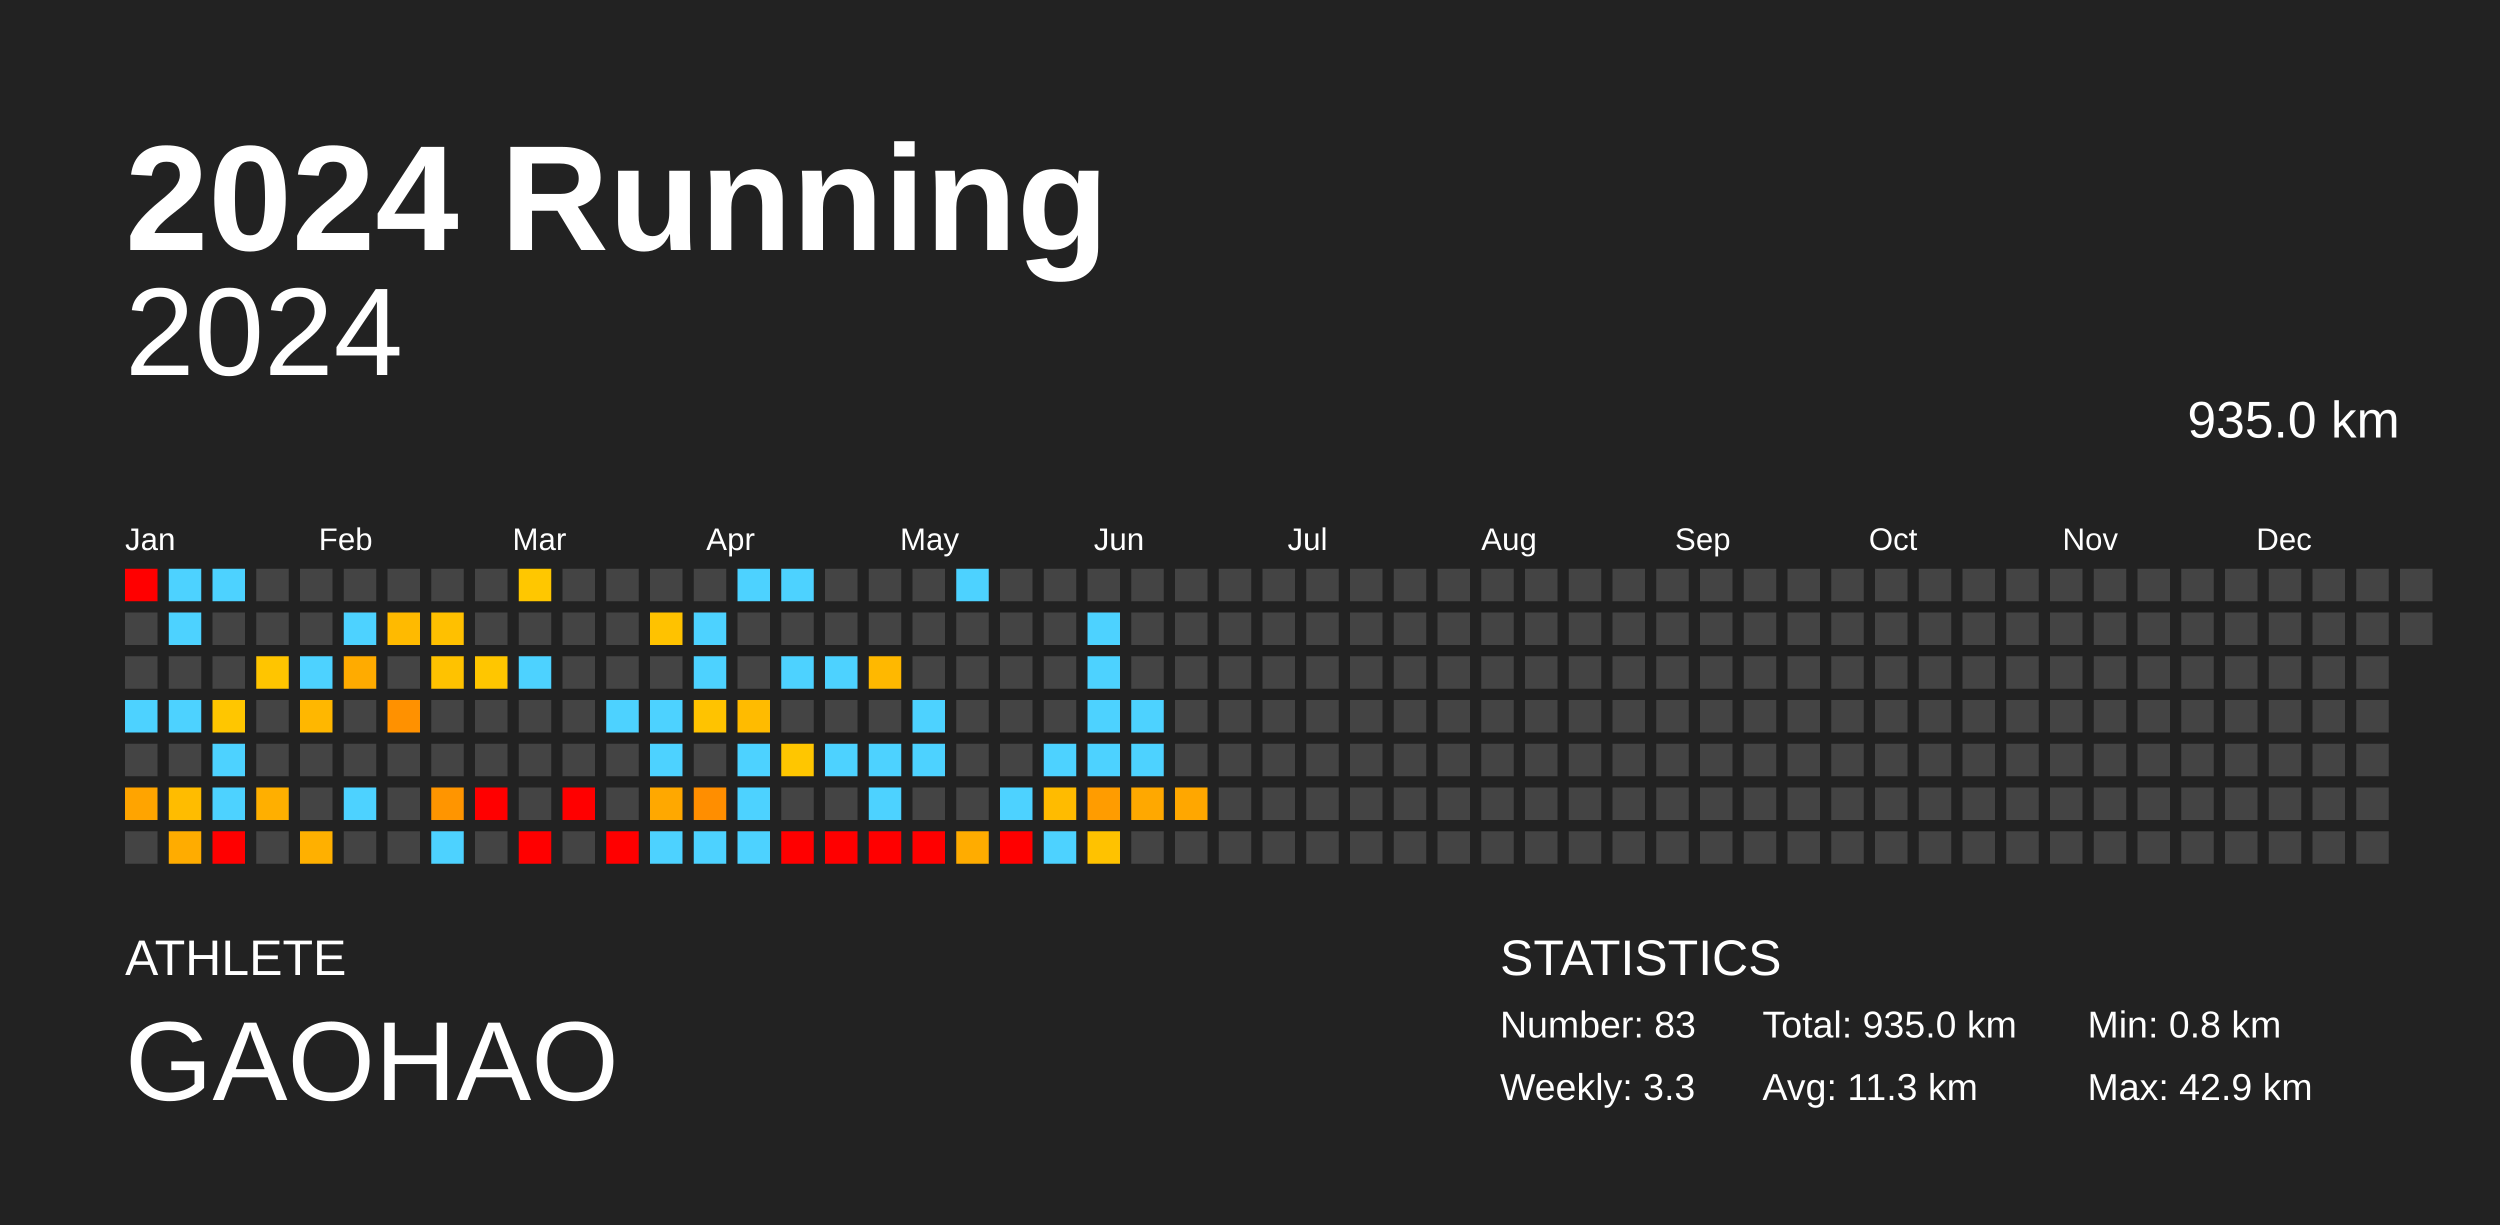
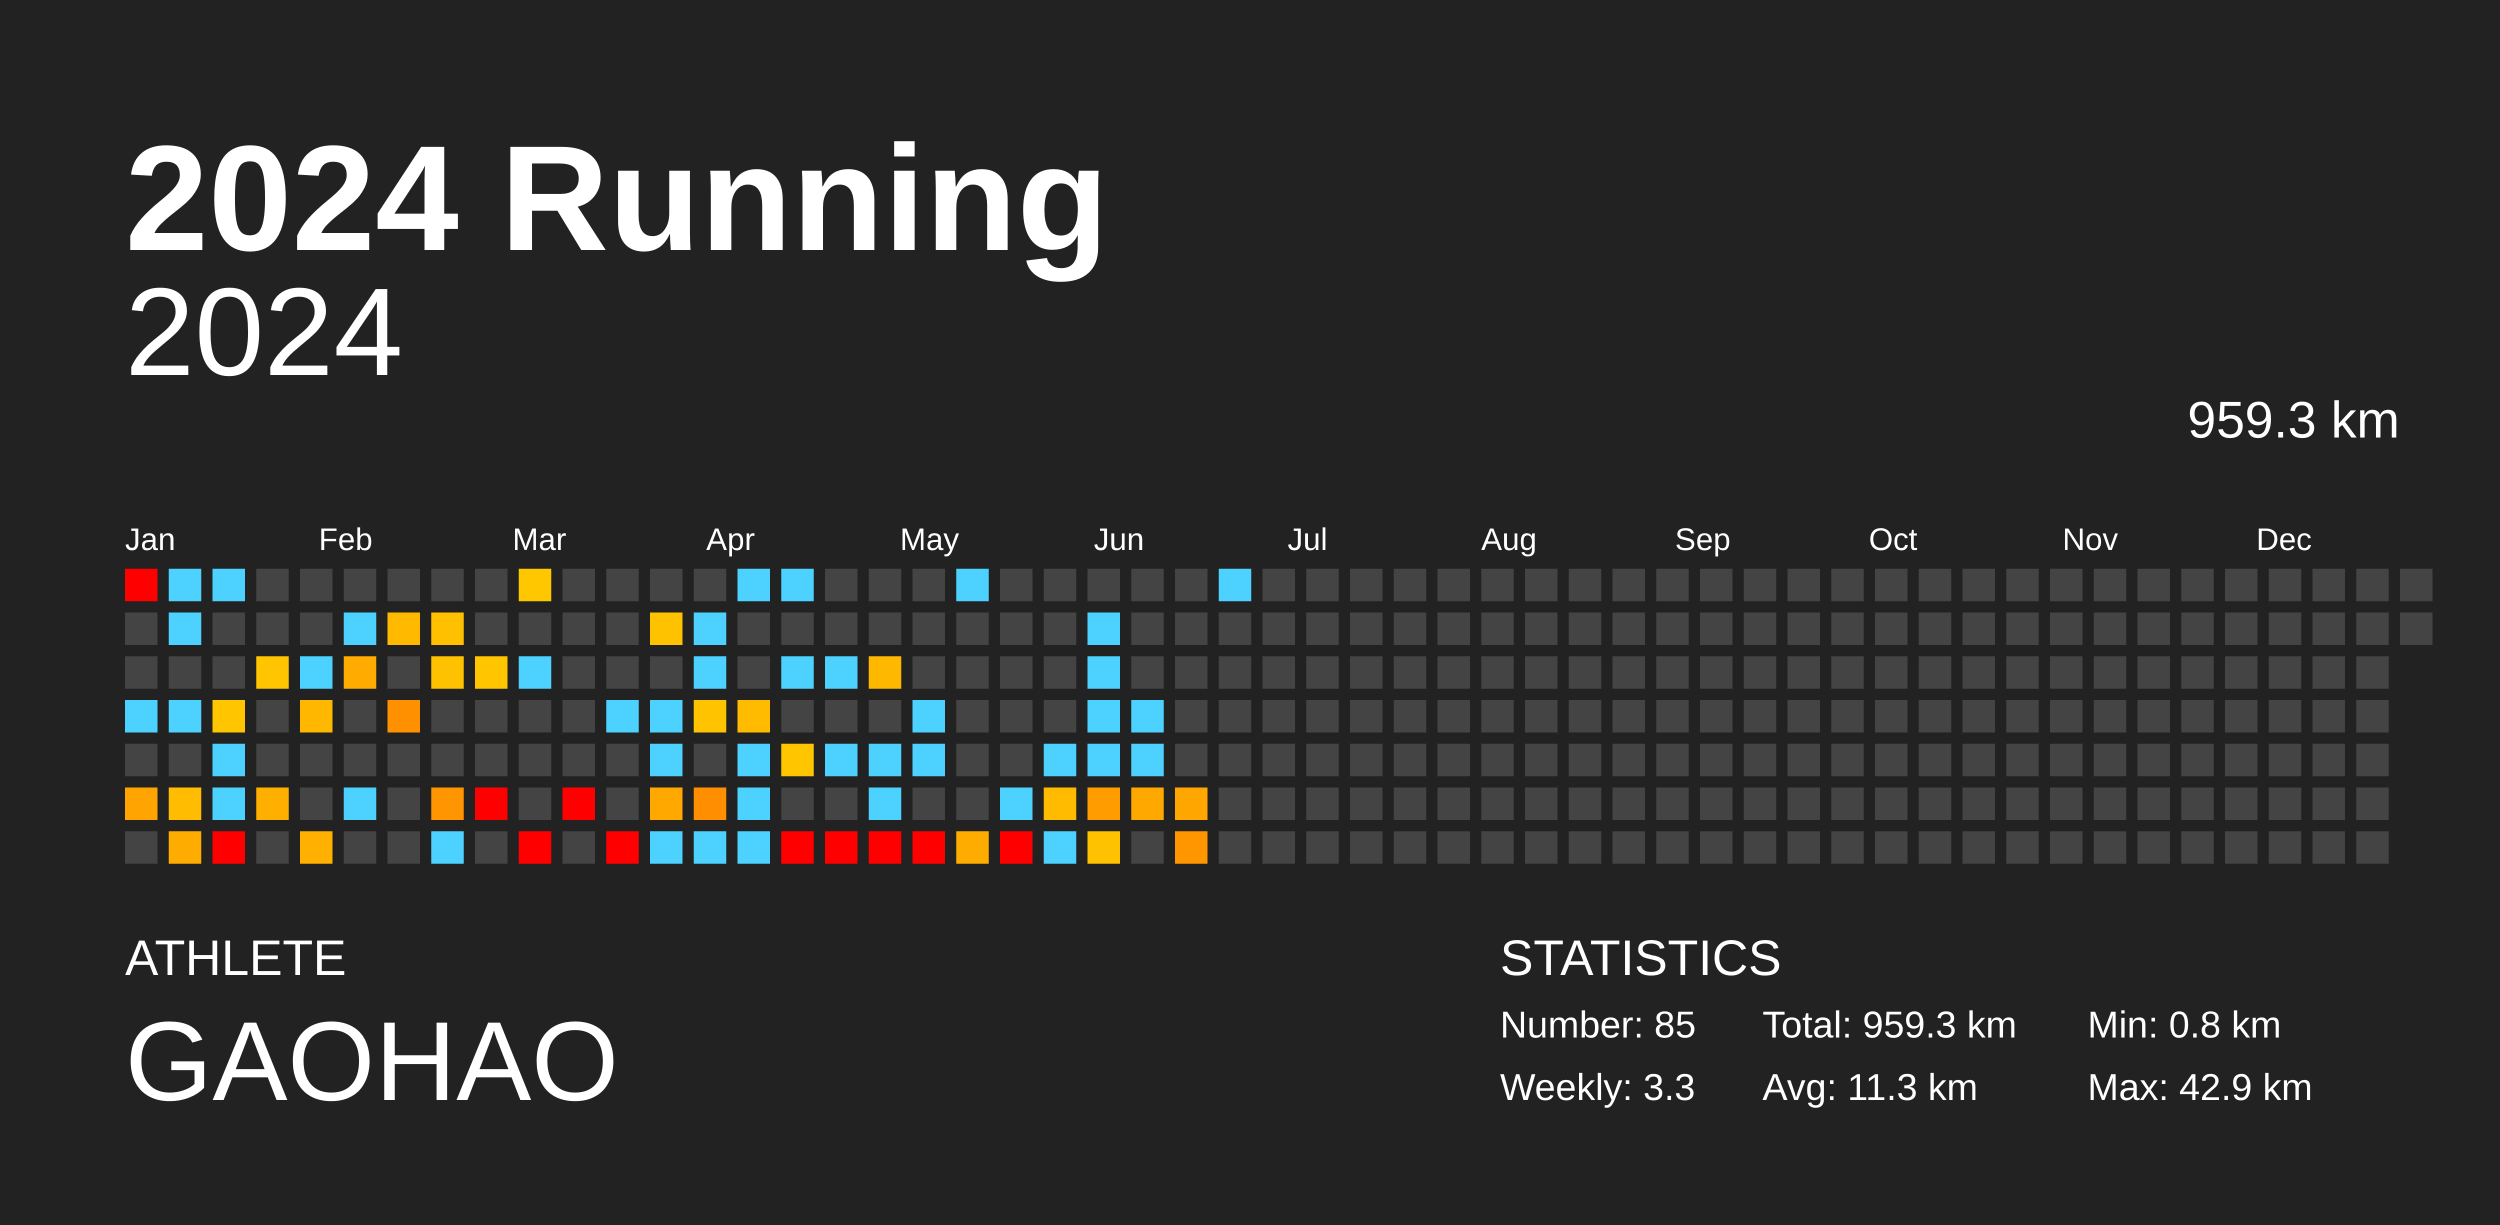
<svg xmlns="http://www.w3.org/2000/svg" baseProfile="full" height="98mm" version="1.1" viewBox="0,0,200,98" width="200mm">
  <defs />
  <rect fill="#222222" height="98" width="200" x="0" y="0" />
  <text fill="#FFFFFF" style="font-size:12px; font-family:Arial; font-weight:bold;" x="10" y="20">2024 Running</text>
  <text fill="#FFFFFF" style="font-size:4px; font-family:Arial" x="10" y="78">ATHLETE</text>
  <text fill="#FFFFFF" style="font-size:9px; font-family:Arial" x="10" y="88">GAOHAO</text>
  <text fill="#FFFFFF" style="font-size:4px; font-family:Arial" x="120" y="78">STATISTICS</text>
-   <text fill="#FFFFFF" style="font-size:3px; font-family:Arial" x="120" y="83">Number: 83</text>
+   <text fill="#FFFFFF" style="font-size:3px; font-family:Arial" x="120" y="83">Number: 85</text>
  <text fill="#FFFFFF" style="font-size:3px; font-family:Arial" x="120" y="88">Weekly: 3.3</text>
-   <text fill="#FFFFFF" style="font-size:3px; font-family:Arial" x="141" y="83">Total: 935.0 km</text>
+   <text fill="#FFFFFF" style="font-size:3px; font-family:Arial" x="141" y="83">Total: 959.3 km</text>
  <text fill="#FFFFFF" style="font-size:3px; font-family:Arial" x="141" y="88">Avg: 11.3 km</text>
  <text fill="#FFFFFF" style="font-size:3px; font-family:Arial" x="167" y="83">Min: 0.8 km</text>
  <text fill="#FFFFFF" style="font-size:3px; font-family:Arial" x="167" y="88">Max: 42.9 km</text>
  <text alignment-baseline="hanging" fill="#FFFFFF" style="font-size:10.0px; font-family:Arial;" x="10" y="30">2024</text>
-   <text alignment-baseline="hanging" fill="#FFFFFF" style="font-size:4.125px; font-family:Arial;" x="175" y="35">935.0 km</text>
+   <text alignment-baseline="hanging" fill="#FFFFFF" style="font-size:4.125px; font-family:Arial;" x="175" y="35">959.3 km</text>
  <text fill="#FFFFFF" style="font-size:2.5px; font-family:Arial" x="10.0" y="44">Jan</text>
  <text fill="#FFFFFF" style="font-size:2.5px; font-family:Arial" x="25.5" y="44">Feb</text>
  <text fill="#FFFFFF" style="font-size:2.5px; font-family:Arial" x="41.0" y="44">Mar</text>
  <text fill="#FFFFFF" style="font-size:2.5px; font-family:Arial" x="56.5" y="44">Apr</text>
  <text fill="#FFFFFF" style="font-size:2.5px; font-family:Arial" x="72.0" y="44">May</text>
  <text fill="#FFFFFF" style="font-size:2.5px; font-family:Arial" x="87.5" y="44">Jun</text>
  <text fill="#FFFFFF" style="font-size:2.5px; font-family:Arial" x="103.0" y="44">Jul</text>
  <text fill="#FFFFFF" style="font-size:2.5px; font-family:Arial" x="118.5" y="44">Aug</text>
  <text fill="#FFFFFF" style="font-size:2.5px; font-family:Arial" x="134.0" y="44">Sep</text>
  <text fill="#FFFFFF" style="font-size:2.5px; font-family:Arial" x="149.5" y="44">Oct</text>
  <text fill="#FFFFFF" style="font-size:2.5px; font-family:Arial" x="165.0" y="44">Nov</text>
  <text fill="#FFFFFF" style="font-size:2.5px; font-family:Arial" x="180.5" y="44">Dec</text>
  <rect fill="red" height="2.6" width="2.6" x="10.0" y="45.5" />
  <rect fill="#444444" height="2.6" width="2.6" x="10.0" y="49.0" />
  <rect fill="#444444" height="2.6" width="2.6" x="10.0" y="52.5" />
  <rect fill="#4dd2ff" height="2.6" width="2.6" x="10.0" y="56.0" />
  <rect fill="#444444" height="2.6" width="2.6" x="10.0" y="59.5" />
  <rect fill="#ffa400" height="2.6" width="2.6" x="10.0" y="63.0" />
  <rect fill="#444444" height="2.6" width="2.6" x="10.0" y="66.5" />
  <rect fill="#4dd2ff" height="2.6" width="2.6" x="13.5" y="45.5" />
  <rect fill="#4dd2ff" height="2.6" width="2.6" x="13.5" y="49.0" />
  <rect fill="#444444" height="2.6" width="2.6" x="13.5" y="52.5" />
  <rect fill="#4dd2ff" height="2.6" width="2.6" x="13.5" y="56.0" />
  <rect fill="#444444" height="2.6" width="2.6" x="13.5" y="59.5" />
  <rect fill="#ffbc00" height="2.6" width="2.6" x="13.5" y="63.0" />
  <rect fill="#ffac00" height="2.6" width="2.6" x="13.5" y="66.5" />
  <rect fill="#4dd2ff" height="2.6" width="2.6" x="17.0" y="45.5" />
  <rect fill="#444444" height="2.6" width="2.6" x="17.0" y="49.0" />
  <rect fill="#444444" height="2.6" width="2.6" x="17.0" y="52.5" />
  <rect fill="#ffc600" height="2.6" width="2.6" x="17.0" y="56.0" />
  <rect fill="#4dd2ff" height="2.6" width="2.6" x="17.0" y="59.5" />
  <rect fill="#4dd2ff" height="2.6" width="2.6" x="17.0" y="63.0" />
  <rect fill="red" height="2.6" width="2.6" x="17.0" y="66.5" />
  <rect fill="#444444" height="2.6" width="2.6" x="20.5" y="45.5" />
  <rect fill="#444444" height="2.6" width="2.6" x="20.5" y="49.0" />
  <rect fill="#ffc500" height="2.6" width="2.6" x="20.5" y="52.5" />
  <rect fill="#444444" height="2.6" width="2.6" x="20.5" y="56.0" />
  <rect fill="#444444" height="2.6" width="2.6" x="20.5" y="59.5" />
  <rect fill="#ffaf00" height="2.6" width="2.6" x="20.5" y="63.0" />
  <rect fill="#444444" height="2.6" width="2.6" x="20.5" y="66.5" />
  <rect fill="#444444" height="2.6" width="2.6" x="24.0" y="45.5" />
  <rect fill="#444444" height="2.6" width="2.6" x="24.0" y="49.0" />
  <rect fill="#4dd2ff" height="2.6" width="2.6" x="24.0" y="52.5" />
  <rect fill="#ffb700" height="2.6" width="2.6" x="24.0" y="56.0" />
  <rect fill="#444444" height="2.6" width="2.6" x="24.0" y="59.5" />
  <rect fill="#444444" height="2.6" width="2.6" x="24.0" y="63.0" />
  <rect fill="#ffb000" height="2.6" width="2.6" x="24.0" y="66.5" />
  <rect fill="#444444" height="2.6" width="2.6" x="27.5" y="45.5" />
  <rect fill="#4dd2ff" height="2.6" width="2.6" x="27.5" y="49.0" />
  <rect fill="#ffab00" height="2.6" width="2.6" x="27.5" y="52.5" />
  <rect fill="#444444" height="2.6" width="2.6" x="27.5" y="56.0" />
  <rect fill="#444444" height="2.6" width="2.6" x="27.5" y="59.5" />
  <rect fill="#4dd2ff" height="2.6" width="2.6" x="27.5" y="63.0" />
  <rect fill="#444444" height="2.6" width="2.6" x="27.5" y="66.5" />
  <rect fill="#444444" height="2.6" width="2.6" x="31.0" y="45.5" />
  <rect fill="#ffba00" height="2.6" width="2.6" x="31.0" y="49.0" />
  <rect fill="#444444" height="2.6" width="2.6" x="31.0" y="52.5" />
  <rect fill="#ff9100" height="2.6" width="2.6" x="31.0" y="56.0" />
  <rect fill="#444444" height="2.6" width="2.6" x="31.0" y="59.5" />
  <rect fill="#444444" height="2.6" width="2.6" x="31.0" y="63.0" />
  <rect fill="#444444" height="2.6" width="2.6" x="31.0" y="66.5" />
  <rect fill="#444444" height="2.6" width="2.6" x="34.5" y="45.5" />
  <rect fill="#ffc000" height="2.6" width="2.6" x="34.5" y="49.0" />
  <rect fill="#ffc200" height="2.6" width="2.6" x="34.5" y="52.5" />
  <rect fill="#444444" height="2.6" width="2.6" x="34.5" y="56.0" />
  <rect fill="#444444" height="2.6" width="2.6" x="34.5" y="59.5" />
  <rect fill="#ff9500" height="2.6" width="2.6" x="34.5" y="63.0" />
  <rect fill="#4dd2ff" height="2.6" width="2.6" x="34.5" y="66.5" />
  <rect fill="#444444" height="2.6" width="2.6" x="38.0" y="45.5" />
  <rect fill="#444444" height="2.6" width="2.6" x="38.0" y="49.0" />
  <rect fill="#ffc600" height="2.6" width="2.6" x="38.0" y="52.5" />
  <rect fill="#444444" height="2.6" width="2.6" x="38.0" y="56.0" />
  <rect fill="#444444" height="2.6" width="2.6" x="38.0" y="59.5" />
  <rect fill="red" height="2.6" width="2.6" x="38.0" y="63.0" />
  <rect fill="#444444" height="2.6" width="2.6" x="38.0" y="66.5" />
  <rect fill="#ffc700" height="2.6" width="2.6" x="41.5" y="45.5" />
  <rect fill="#444444" height="2.6" width="2.6" x="41.5" y="49.0" />
  <rect fill="#4dd2ff" height="2.6" width="2.6" x="41.5" y="52.5" />
  <rect fill="#444444" height="2.6" width="2.6" x="41.5" y="56.0" />
  <rect fill="#444444" height="2.6" width="2.6" x="41.5" y="59.5" />
  <rect fill="#444444" height="2.6" width="2.6" x="41.5" y="63.0" />
  <rect fill="red" height="2.6" width="2.6" x="41.5" y="66.5" />
  <rect fill="#444444" height="2.6" width="2.6" x="45.0" y="45.5" />
  <rect fill="#444444" height="2.6" width="2.6" x="45.0" y="49.0" />
  <rect fill="#444444" height="2.6" width="2.6" x="45.0" y="52.5" />
  <rect fill="#444444" height="2.6" width="2.6" x="45.0" y="56.0" />
  <rect fill="#444444" height="2.6" width="2.6" x="45.0" y="59.5" />
  <rect fill="red" height="2.6" width="2.6" x="45.0" y="63.0" />
  <rect fill="#444444" height="2.6" width="2.6" x="45.0" y="66.5" />
  <rect fill="#444444" height="2.6" width="2.6" x="48.5" y="45.5" />
  <rect fill="#444444" height="2.6" width="2.6" x="48.5" y="49.0" />
  <rect fill="#444444" height="2.6" width="2.6" x="48.5" y="52.5" />
  <rect fill="#4dd2ff" height="2.6" width="2.6" x="48.5" y="56.0" />
  <rect fill="#444444" height="2.6" width="2.6" x="48.5" y="59.5" />
  <rect fill="#444444" height="2.6" width="2.6" x="48.5" y="63.0" />
  <rect fill="red" height="2.6" width="2.6" x="48.5" y="66.5" />
  <rect fill="#444444" height="2.6" width="2.6" x="52.0" y="45.5" />
  <rect fill="#ffc200" height="2.6" width="2.6" x="52.0" y="49.0" />
  <rect fill="#444444" height="2.6" width="2.6" x="52.0" y="52.5" />
  <rect fill="#4dd2ff" height="2.6" width="2.6" x="52.0" y="56.0" />
  <rect fill="#4dd2ff" height="2.6" width="2.6" x="52.0" y="59.5" />
  <rect fill="#ffa800" height="2.6" width="2.6" x="52.0" y="63.0" />
  <rect fill="#4dd2ff" height="2.6" width="2.6" x="52.0" y="66.5" />
  <rect fill="#444444" height="2.6" width="2.6" x="55.5" y="45.5" />
  <rect fill="#4dd2ff" height="2.6" width="2.6" x="55.5" y="49.0" />
  <rect fill="#4dd2ff" height="2.6" width="2.6" x="55.5" y="52.5" />
  <rect fill="#ffc300" height="2.6" width="2.6" x="55.5" y="56.0" />
  <rect fill="#444444" height="2.6" width="2.6" x="55.5" y="59.5" />
  <rect fill="#ff8e00" height="2.6" width="2.6" x="55.5" y="63.0" />
  <rect fill="#4dd2ff" height="2.6" width="2.6" x="55.5" y="66.5" />
  <rect fill="#4dd2ff" height="2.6" width="2.6" x="59.0" y="45.5" />
  <rect fill="#444444" height="2.6" width="2.6" x="59.0" y="49.0" />
  <rect fill="#444444" height="2.6" width="2.6" x="59.0" y="52.5" />
  <rect fill="#ffbb00" height="2.6" width="2.6" x="59.0" y="56.0" />
  <rect fill="#4dd2ff" height="2.6" width="2.6" x="59.0" y="59.5" />
  <rect fill="#4dd2ff" height="2.6" width="2.6" x="59.0" y="63.0" />
  <rect fill="#4dd2ff" height="2.6" width="2.6" x="59.0" y="66.5" />
  <rect fill="#4dd2ff" height="2.6" width="2.6" x="62.5" y="45.5" />
  <rect fill="#444444" height="2.6" width="2.6" x="62.5" y="49.0" />
  <rect fill="#4dd2ff" height="2.6" width="2.6" x="62.5" y="52.5" />
  <rect fill="#444444" height="2.6" width="2.6" x="62.5" y="56.0" />
  <rect fill="#ffc600" height="2.6" width="2.6" x="62.5" y="59.5" />
  <rect fill="#444444" height="2.6" width="2.6" x="62.5" y="63.0" />
  <rect fill="red" height="2.6" width="2.6" x="62.5" y="66.5" />
  <rect fill="#444444" height="2.6" width="2.6" x="66.0" y="45.5" />
  <rect fill="#444444" height="2.6" width="2.6" x="66.0" y="49.0" />
  <rect fill="#4dd2ff" height="2.6" width="2.6" x="66.0" y="52.5" />
  <rect fill="#444444" height="2.6" width="2.6" x="66.0" y="56.0" />
  <rect fill="#4dd2ff" height="2.6" width="2.6" x="66.0" y="59.5" />
  <rect fill="#444444" height="2.6" width="2.6" x="66.0" y="63.0" />
  <rect fill="red" height="2.6" width="2.6" x="66.0" y="66.5" />
  <rect fill="#444444" height="2.6" width="2.6" x="69.5" y="45.5" />
  <rect fill="#444444" height="2.6" width="2.6" x="69.5" y="49.0" />
  <rect fill="#ffb800" height="2.6" width="2.6" x="69.5" y="52.5" />
  <rect fill="#444444" height="2.6" width="2.6" x="69.5" y="56.0" />
  <rect fill="#4dd2ff" height="2.6" width="2.6" x="69.5" y="59.5" />
  <rect fill="#4dd2ff" height="2.6" width="2.6" x="69.5" y="63.0" />
  <rect fill="red" height="2.6" width="2.6" x="69.5" y="66.5" />
  <rect fill="#444444" height="2.6" width="2.6" x="73.0" y="45.5" />
  <rect fill="#444444" height="2.6" width="2.6" x="73.0" y="49.0" />
  <rect fill="#444444" height="2.6" width="2.6" x="73.0" y="52.5" />
  <rect fill="#4dd2ff" height="2.6" width="2.6" x="73.0" y="56.0" />
  <rect fill="#4dd2ff" height="2.6" width="2.6" x="73.0" y="59.5" />
  <rect fill="#444444" height="2.6" width="2.6" x="73.0" y="63.0" />
  <rect fill="red" height="2.6" width="2.6" x="73.0" y="66.5" />
  <rect fill="#4dd2ff" height="2.6" width="2.6" x="76.5" y="45.5" />
  <rect fill="#444444" height="2.6" width="2.6" x="76.5" y="49.0" />
  <rect fill="#444444" height="2.6" width="2.6" x="76.5" y="52.5" />
  <rect fill="#444444" height="2.6" width="2.6" x="76.5" y="56.0" />
  <rect fill="#444444" height="2.6" width="2.6" x="76.5" y="59.5" />
  <rect fill="#444444" height="2.6" width="2.6" x="76.5" y="63.0" />
  <rect fill="#ffac00" height="2.6" width="2.6" x="76.5" y="66.5" />
  <rect fill="#444444" height="2.6" width="2.6" x="80.0" y="45.5" />
  <rect fill="#444444" height="2.6" width="2.6" x="80.0" y="49.0" />
  <rect fill="#444444" height="2.6" width="2.6" x="80.0" y="52.5" />
  <rect fill="#444444" height="2.6" width="2.6" x="80.0" y="56.0" />
  <rect fill="#444444" height="2.6" width="2.6" x="80.0" y="59.5" />
  <rect fill="#4dd2ff" height="2.6" width="2.6" x="80.0" y="63.0" />
  <rect fill="red" height="2.6" width="2.6" x="80.0" y="66.5" />
  <rect fill="#444444" height="2.6" width="2.6" x="83.5" y="45.5" />
  <rect fill="#444444" height="2.6" width="2.6" x="83.5" y="49.0" />
  <rect fill="#444444" height="2.6" width="2.6" x="83.5" y="52.5" />
  <rect fill="#444444" height="2.6" width="2.6" x="83.5" y="56.0" />
  <rect fill="#4dd2ff" height="2.6" width="2.6" x="83.5" y="59.5" />
  <rect fill="#ffbb00" height="2.6" width="2.6" x="83.5" y="63.0" />
  <rect fill="#4dd2ff" height="2.6" width="2.6" x="83.5" y="66.5" />
  <rect fill="#444444" height="2.6" width="2.6" x="87.0" y="45.5" />
  <rect fill="#4dd2ff" height="2.6" width="2.6" x="87.0" y="49.0" />
  <rect fill="#4dd2ff" height="2.6" width="2.6" x="87.0" y="52.5" />
  <rect fill="#4dd2ff" height="2.6" width="2.6" x="87.0" y="56.0" />
  <rect fill="#4dd2ff" height="2.6" width="2.6" x="87.0" y="59.5" />
  <rect fill="#ff9c00" height="2.6" width="2.6" x="87.0" y="63.0" />
  <rect fill="#ffc200" height="2.6" width="2.6" x="87.0" y="66.5" />
  <rect fill="#444444" height="2.6" width="2.6" x="90.5" y="45.5" />
  <rect fill="#444444" height="2.6" width="2.6" x="90.5" y="49.0" />
  <rect fill="#444444" height="2.6" width="2.6" x="90.5" y="52.5" />
  <rect fill="#4dd2ff" height="2.6" width="2.6" x="90.5" y="56.0" />
  <rect fill="#4dd2ff" height="2.6" width="2.6" x="90.5" y="59.5" />
  <rect fill="#ffa800" height="2.6" width="2.6" x="90.5" y="63.0" />
  <rect fill="#444444" height="2.6" width="2.6" x="90.5" y="66.5" />
  <rect fill="#444444" height="2.6" width="2.6" x="94.0" y="45.5" />
  <rect fill="#444444" height="2.6" width="2.6" x="94.0" y="49.0" />
  <rect fill="#444444" height="2.6" width="2.6" x="94.0" y="52.5" />
  <rect fill="#444444" height="2.6" width="2.6" x="94.0" y="56.0" />
  <rect fill="#444444" height="2.6" width="2.6" x="94.0" y="59.5" />
  <rect fill="#ffa700" height="2.6" width="2.6" x="94.0" y="63.0" />
-   <rect fill="#444444" height="2.6" width="2.6" x="94.0" y="66.5" />
-   <rect fill="#444444" height="2.6" width="2.6" x="97.5" y="45.5" />
+   <rect fill="#ff9600" height="2.6" width="2.6" x="94.0" y="66.5" />
+   <rect fill="#4dd2ff" height="2.6" width="2.6" x="97.5" y="45.5" />
  <rect fill="#444444" height="2.6" width="2.6" x="97.5" y="49.0" />
  <rect fill="#444444" height="2.6" width="2.6" x="97.5" y="52.5" />
  <rect fill="#444444" height="2.6" width="2.6" x="97.5" y="56.0" />
  <rect fill="#444444" height="2.6" width="2.6" x="97.5" y="59.5" />
  <rect fill="#444444" height="2.6" width="2.6" x="97.5" y="63.0" />
  <rect fill="#444444" height="2.6" width="2.6" x="97.5" y="66.5" />
  <rect fill="#444444" height="2.6" width="2.6" x="101.0" y="45.5" />
  <rect fill="#444444" height="2.6" width="2.6" x="101.0" y="49.0" />
  <rect fill="#444444" height="2.6" width="2.6" x="101.0" y="52.5" />
  <rect fill="#444444" height="2.6" width="2.6" x="101.0" y="56.0" />
  <rect fill="#444444" height="2.6" width="2.6" x="101.0" y="59.5" />
  <rect fill="#444444" height="2.6" width="2.6" x="101.0" y="63.0" />
  <rect fill="#444444" height="2.6" width="2.6" x="101.0" y="66.5" />
  <rect fill="#444444" height="2.6" width="2.6" x="104.5" y="45.5" />
  <rect fill="#444444" height="2.6" width="2.6" x="104.5" y="49.0" />
  <rect fill="#444444" height="2.6" width="2.6" x="104.5" y="52.5" />
  <rect fill="#444444" height="2.6" width="2.6" x="104.5" y="56.0" />
  <rect fill="#444444" height="2.6" width="2.6" x="104.5" y="59.5" />
  <rect fill="#444444" height="2.6" width="2.6" x="104.5" y="63.0" />
  <rect fill="#444444" height="2.6" width="2.6" x="104.5" y="66.5" />
  <rect fill="#444444" height="2.6" width="2.6" x="108.0" y="45.5" />
  <rect fill="#444444" height="2.6" width="2.6" x="108.0" y="49.0" />
  <rect fill="#444444" height="2.6" width="2.6" x="108.0" y="52.5" />
  <rect fill="#444444" height="2.6" width="2.6" x="108.0" y="56.0" />
  <rect fill="#444444" height="2.6" width="2.6" x="108.0" y="59.5" />
  <rect fill="#444444" height="2.6" width="2.6" x="108.0" y="63.0" />
  <rect fill="#444444" height="2.6" width="2.6" x="108.0" y="66.5" />
  <rect fill="#444444" height="2.6" width="2.6" x="111.5" y="45.5" />
  <rect fill="#444444" height="2.6" width="2.6" x="111.5" y="49.0" />
  <rect fill="#444444" height="2.6" width="2.6" x="111.5" y="52.5" />
  <rect fill="#444444" height="2.6" width="2.6" x="111.5" y="56.0" />
  <rect fill="#444444" height="2.6" width="2.6" x="111.5" y="59.5" />
  <rect fill="#444444" height="2.6" width="2.6" x="111.5" y="63.0" />
  <rect fill="#444444" height="2.6" width="2.6" x="111.5" y="66.5" />
  <rect fill="#444444" height="2.6" width="2.6" x="115.0" y="45.5" />
  <rect fill="#444444" height="2.6" width="2.6" x="115.0" y="49.0" />
  <rect fill="#444444" height="2.6" width="2.6" x="115.0" y="52.5" />
  <rect fill="#444444" height="2.6" width="2.6" x="115.0" y="56.0" />
  <rect fill="#444444" height="2.6" width="2.6" x="115.0" y="59.5" />
  <rect fill="#444444" height="2.6" width="2.6" x="115.0" y="63.0" />
  <rect fill="#444444" height="2.6" width="2.6" x="115.0" y="66.5" />
  <rect fill="#444444" height="2.6" width="2.6" x="118.5" y="45.5" />
  <rect fill="#444444" height="2.6" width="2.6" x="118.5" y="49.0" />
  <rect fill="#444444" height="2.6" width="2.6" x="118.5" y="52.5" />
  <rect fill="#444444" height="2.6" width="2.6" x="118.5" y="56.0" />
  <rect fill="#444444" height="2.6" width="2.6" x="118.5" y="59.5" />
  <rect fill="#444444" height="2.6" width="2.6" x="118.5" y="63.0" />
  <rect fill="#444444" height="2.6" width="2.6" x="118.5" y="66.5" />
  <rect fill="#444444" height="2.6" width="2.6" x="122.0" y="45.5" />
  <rect fill="#444444" height="2.6" width="2.6" x="122.0" y="49.0" />
  <rect fill="#444444" height="2.6" width="2.6" x="122.0" y="52.5" />
  <rect fill="#444444" height="2.6" width="2.6" x="122.0" y="56.0" />
  <rect fill="#444444" height="2.6" width="2.6" x="122.0" y="59.5" />
  <rect fill="#444444" height="2.6" width="2.6" x="122.0" y="63.0" />
  <rect fill="#444444" height="2.6" width="2.6" x="122.0" y="66.5" />
  <rect fill="#444444" height="2.6" width="2.6" x="125.5" y="45.5" />
  <rect fill="#444444" height="2.6" width="2.6" x="125.5" y="49.0" />
  <rect fill="#444444" height="2.6" width="2.6" x="125.5" y="52.5" />
  <rect fill="#444444" height="2.6" width="2.6" x="125.5" y="56.0" />
  <rect fill="#444444" height="2.6" width="2.6" x="125.5" y="59.5" />
  <rect fill="#444444" height="2.6" width="2.6" x="125.5" y="63.0" />
  <rect fill="#444444" height="2.6" width="2.6" x="125.5" y="66.5" />
  <rect fill="#444444" height="2.6" width="2.6" x="129.0" y="45.5" />
  <rect fill="#444444" height="2.6" width="2.6" x="129.0" y="49.0" />
  <rect fill="#444444" height="2.6" width="2.6" x="129.0" y="52.5" />
  <rect fill="#444444" height="2.6" width="2.6" x="129.0" y="56.0" />
  <rect fill="#444444" height="2.6" width="2.6" x="129.0" y="59.5" />
  <rect fill="#444444" height="2.6" width="2.6" x="129.0" y="63.0" />
  <rect fill="#444444" height="2.6" width="2.6" x="129.0" y="66.5" />
  <rect fill="#444444" height="2.6" width="2.6" x="132.5" y="45.5" />
  <rect fill="#444444" height="2.6" width="2.6" x="132.5" y="49.0" />
  <rect fill="#444444" height="2.6" width="2.6" x="132.5" y="52.5" />
  <rect fill="#444444" height="2.6" width="2.6" x="132.5" y="56.0" />
  <rect fill="#444444" height="2.6" width="2.6" x="132.5" y="59.5" />
  <rect fill="#444444" height="2.6" width="2.6" x="132.5" y="63.0" />
  <rect fill="#444444" height="2.6" width="2.6" x="132.5" y="66.5" />
  <rect fill="#444444" height="2.6" width="2.6" x="136.0" y="45.5" />
  <rect fill="#444444" height="2.6" width="2.6" x="136.0" y="49.0" />
  <rect fill="#444444" height="2.6" width="2.6" x="136.0" y="52.5" />
  <rect fill="#444444" height="2.6" width="2.6" x="136.0" y="56.0" />
  <rect fill="#444444" height="2.6" width="2.6" x="136.0" y="59.5" />
  <rect fill="#444444" height="2.6" width="2.6" x="136.0" y="63.0" />
  <rect fill="#444444" height="2.6" width="2.6" x="136.0" y="66.5" />
  <rect fill="#444444" height="2.6" width="2.6" x="139.5" y="45.5" />
  <rect fill="#444444" height="2.6" width="2.6" x="139.5" y="49.0" />
  <rect fill="#444444" height="2.6" width="2.6" x="139.5" y="52.5" />
  <rect fill="#444444" height="2.6" width="2.6" x="139.5" y="56.0" />
  <rect fill="#444444" height="2.6" width="2.6" x="139.5" y="59.5" />
  <rect fill="#444444" height="2.6" width="2.6" x="139.5" y="63.0" />
  <rect fill="#444444" height="2.6" width="2.6" x="139.5" y="66.5" />
  <rect fill="#444444" height="2.6" width="2.6" x="143.0" y="45.5" />
  <rect fill="#444444" height="2.6" width="2.6" x="143.0" y="49.0" />
  <rect fill="#444444" height="2.6" width="2.6" x="143.0" y="52.5" />
  <rect fill="#444444" height="2.6" width="2.6" x="143.0" y="56.0" />
  <rect fill="#444444" height="2.6" width="2.6" x="143.0" y="59.5" />
  <rect fill="#444444" height="2.6" width="2.6" x="143.0" y="63.0" />
  <rect fill="#444444" height="2.6" width="2.6" x="143.0" y="66.5" />
  <rect fill="#444444" height="2.6" width="2.6" x="146.5" y="45.5" />
  <rect fill="#444444" height="2.6" width="2.6" x="146.5" y="49.0" />
  <rect fill="#444444" height="2.6" width="2.6" x="146.5" y="52.5" />
  <rect fill="#444444" height="2.6" width="2.6" x="146.5" y="56.0" />
  <rect fill="#444444" height="2.6" width="2.6" x="146.5" y="59.5" />
  <rect fill="#444444" height="2.6" width="2.6" x="146.5" y="63.0" />
  <rect fill="#444444" height="2.6" width="2.6" x="146.5" y="66.5" />
  <rect fill="#444444" height="2.6" width="2.6" x="150.0" y="45.5" />
  <rect fill="#444444" height="2.6" width="2.6" x="150.0" y="49.0" />
  <rect fill="#444444" height="2.6" width="2.6" x="150.0" y="52.5" />
  <rect fill="#444444" height="2.6" width="2.6" x="150.0" y="56.0" />
  <rect fill="#444444" height="2.6" width="2.6" x="150.0" y="59.5" />
  <rect fill="#444444" height="2.6" width="2.6" x="150.0" y="63.0" />
  <rect fill="#444444" height="2.6" width="2.6" x="150.0" y="66.5" />
  <rect fill="#444444" height="2.6" width="2.6" x="153.5" y="45.5" />
  <rect fill="#444444" height="2.6" width="2.6" x="153.5" y="49.0" />
  <rect fill="#444444" height="2.6" width="2.6" x="153.5" y="52.5" />
  <rect fill="#444444" height="2.6" width="2.6" x="153.5" y="56.0" />
  <rect fill="#444444" height="2.6" width="2.6" x="153.5" y="59.5" />
  <rect fill="#444444" height="2.6" width="2.6" x="153.5" y="63.0" />
  <rect fill="#444444" height="2.6" width="2.6" x="153.5" y="66.5" />
  <rect fill="#444444" height="2.6" width="2.6" x="157.0" y="45.5" />
  <rect fill="#444444" height="2.6" width="2.6" x="157.0" y="49.0" />
  <rect fill="#444444" height="2.6" width="2.6" x="157.0" y="52.5" />
  <rect fill="#444444" height="2.6" width="2.6" x="157.0" y="56.0" />
  <rect fill="#444444" height="2.6" width="2.6" x="157.0" y="59.5" />
  <rect fill="#444444" height="2.6" width="2.6" x="157.0" y="63.0" />
  <rect fill="#444444" height="2.6" width="2.6" x="157.0" y="66.5" />
  <rect fill="#444444" height="2.6" width="2.6" x="160.5" y="45.5" />
  <rect fill="#444444" height="2.6" width="2.6" x="160.5" y="49.0" />
  <rect fill="#444444" height="2.6" width="2.6" x="160.5" y="52.5" />
  <rect fill="#444444" height="2.6" width="2.6" x="160.5" y="56.0" />
  <rect fill="#444444" height="2.6" width="2.6" x="160.5" y="59.5" />
  <rect fill="#444444" height="2.6" width="2.6" x="160.5" y="63.0" />
  <rect fill="#444444" height="2.6" width="2.6" x="160.5" y="66.5" />
  <rect fill="#444444" height="2.6" width="2.6" x="164.0" y="45.5" />
  <rect fill="#444444" height="2.6" width="2.6" x="164.0" y="49.0" />
  <rect fill="#444444" height="2.6" width="2.6" x="164.0" y="52.5" />
  <rect fill="#444444" height="2.6" width="2.6" x="164.0" y="56.0" />
  <rect fill="#444444" height="2.6" width="2.6" x="164.0" y="59.5" />
  <rect fill="#444444" height="2.6" width="2.6" x="164.0" y="63.0" />
  <rect fill="#444444" height="2.6" width="2.6" x="164.0" y="66.5" />
  <rect fill="#444444" height="2.6" width="2.6" x="167.5" y="45.5" />
  <rect fill="#444444" height="2.6" width="2.6" x="167.5" y="49.0" />
  <rect fill="#444444" height="2.6" width="2.6" x="167.5" y="52.5" />
  <rect fill="#444444" height="2.6" width="2.6" x="167.5" y="56.0" />
  <rect fill="#444444" height="2.6" width="2.6" x="167.5" y="59.5" />
  <rect fill="#444444" height="2.6" width="2.6" x="167.5" y="63.0" />
  <rect fill="#444444" height="2.6" width="2.6" x="167.5" y="66.5" />
  <rect fill="#444444" height="2.6" width="2.6" x="171.0" y="45.5" />
  <rect fill="#444444" height="2.6" width="2.6" x="171.0" y="49.0" />
  <rect fill="#444444" height="2.6" width="2.6" x="171.0" y="52.5" />
  <rect fill="#444444" height="2.6" width="2.6" x="171.0" y="56.0" />
  <rect fill="#444444" height="2.6" width="2.6" x="171.0" y="59.5" />
  <rect fill="#444444" height="2.6" width="2.6" x="171.0" y="63.0" />
  <rect fill="#444444" height="2.6" width="2.6" x="171.0" y="66.5" />
  <rect fill="#444444" height="2.6" width="2.6" x="174.5" y="45.5" />
  <rect fill="#444444" height="2.6" width="2.6" x="174.5" y="49.0" />
  <rect fill="#444444" height="2.6" width="2.6" x="174.5" y="52.5" />
  <rect fill="#444444" height="2.6" width="2.6" x="174.5" y="56.0" />
  <rect fill="#444444" height="2.6" width="2.6" x="174.5" y="59.5" />
  <rect fill="#444444" height="2.6" width="2.6" x="174.5" y="63.0" />
  <rect fill="#444444" height="2.6" width="2.6" x="174.5" y="66.5" />
  <rect fill="#444444" height="2.6" width="2.6" x="178.0" y="45.5" />
  <rect fill="#444444" height="2.6" width="2.6" x="178.0" y="49.0" />
  <rect fill="#444444" height="2.6" width="2.6" x="178.0" y="52.5" />
  <rect fill="#444444" height="2.6" width="2.6" x="178.0" y="56.0" />
  <rect fill="#444444" height="2.6" width="2.6" x="178.0" y="59.5" />
  <rect fill="#444444" height="2.6" width="2.6" x="178.0" y="63.0" />
  <rect fill="#444444" height="2.6" width="2.6" x="178.0" y="66.5" />
  <rect fill="#444444" height="2.6" width="2.6" x="181.5" y="45.5" />
  <rect fill="#444444" height="2.6" width="2.6" x="181.5" y="49.0" />
  <rect fill="#444444" height="2.6" width="2.6" x="181.5" y="52.5" />
  <rect fill="#444444" height="2.6" width="2.6" x="181.5" y="56.0" />
  <rect fill="#444444" height="2.6" width="2.6" x="181.5" y="59.5" />
  <rect fill="#444444" height="2.6" width="2.6" x="181.5" y="63.0" />
  <rect fill="#444444" height="2.6" width="2.6" x="181.5" y="66.5" />
  <rect fill="#444444" height="2.6" width="2.6" x="185.0" y="45.5" />
  <rect fill="#444444" height="2.6" width="2.6" x="185.0" y="49.0" />
  <rect fill="#444444" height="2.6" width="2.6" x="185.0" y="52.5" />
  <rect fill="#444444" height="2.6" width="2.6" x="185.0" y="56.0" />
  <rect fill="#444444" height="2.6" width="2.6" x="185.0" y="59.5" />
  <rect fill="#444444" height="2.6" width="2.6" x="185.0" y="63.0" />
  <rect fill="#444444" height="2.6" width="2.6" x="185.0" y="66.5" />
  <rect fill="#444444" height="2.6" width="2.6" x="188.5" y="45.5" />
  <rect fill="#444444" height="2.6" width="2.6" x="188.5" y="49.0" />
  <rect fill="#444444" height="2.6" width="2.6" x="188.5" y="52.5" />
  <rect fill="#444444" height="2.6" width="2.6" x="188.5" y="56.0" />
  <rect fill="#444444" height="2.6" width="2.6" x="188.5" y="59.5" />
  <rect fill="#444444" height="2.6" width="2.6" x="188.5" y="63.0" />
  <rect fill="#444444" height="2.6" width="2.6" x="188.5" y="66.5" />
  <rect fill="#444444" height="2.6" width="2.6" x="192.0" y="45.5" />
  <rect fill="#444444" height="2.6" width="2.6" x="192.0" y="49.0" />
</svg>
